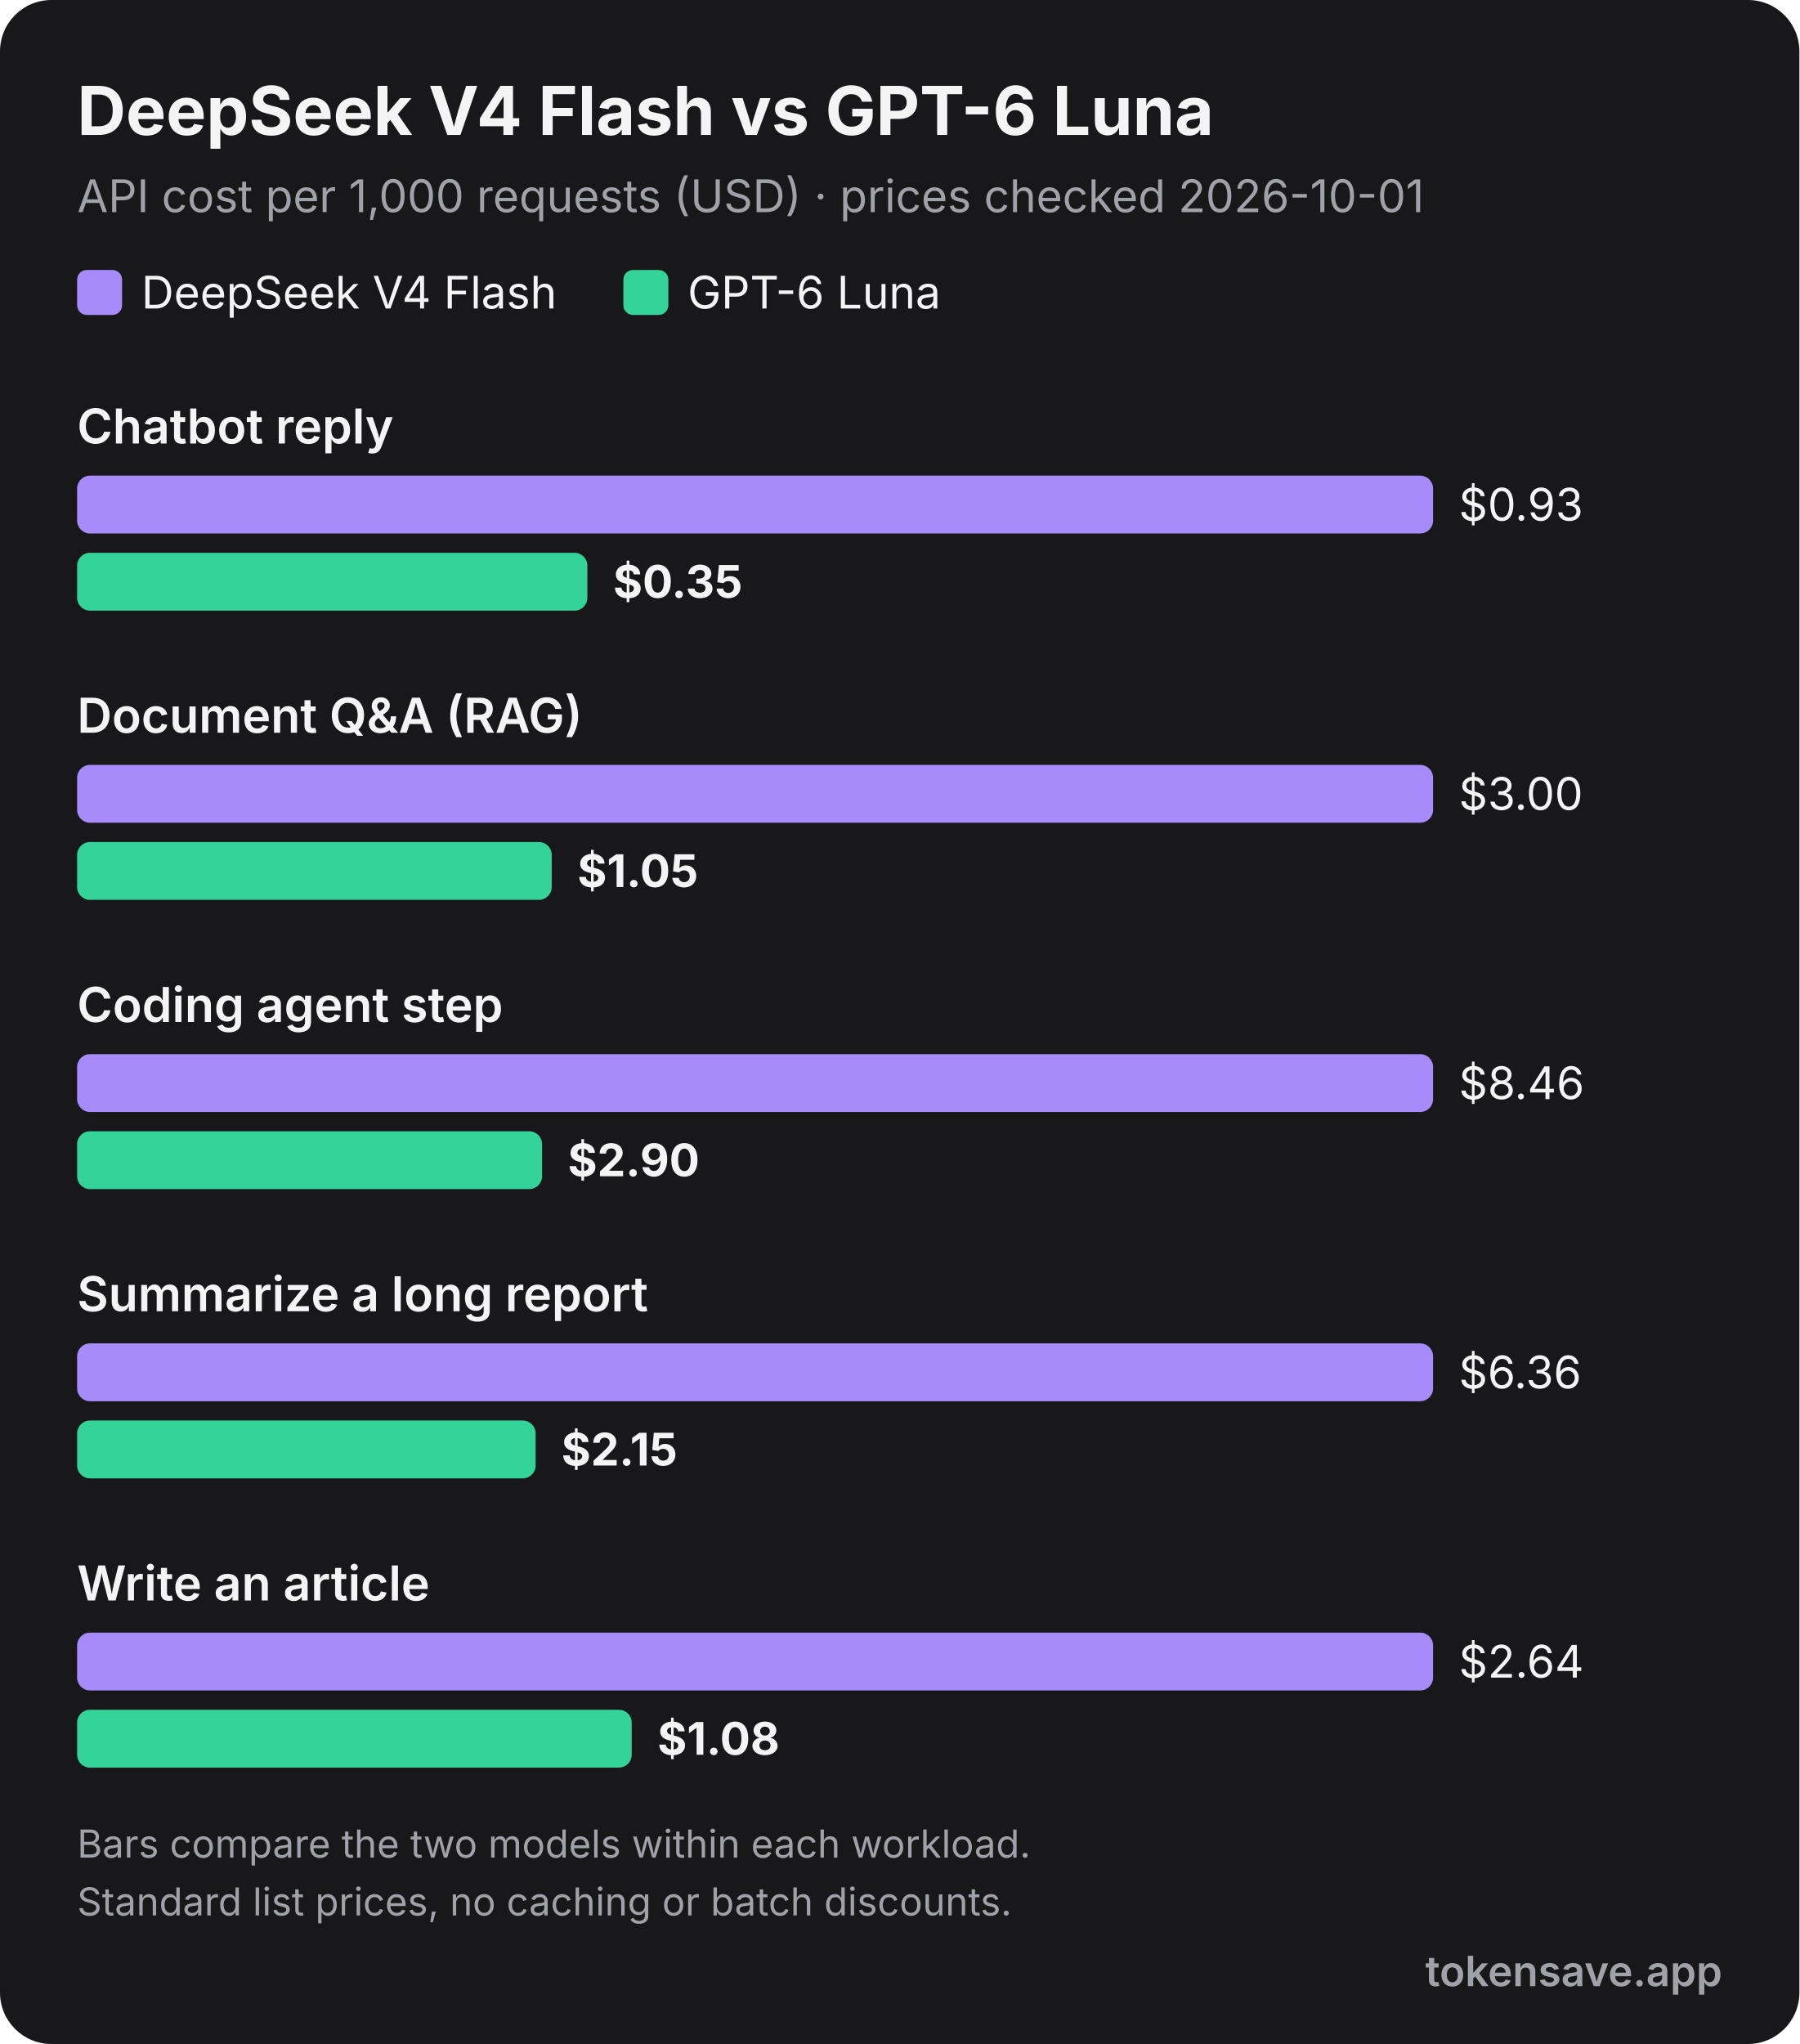
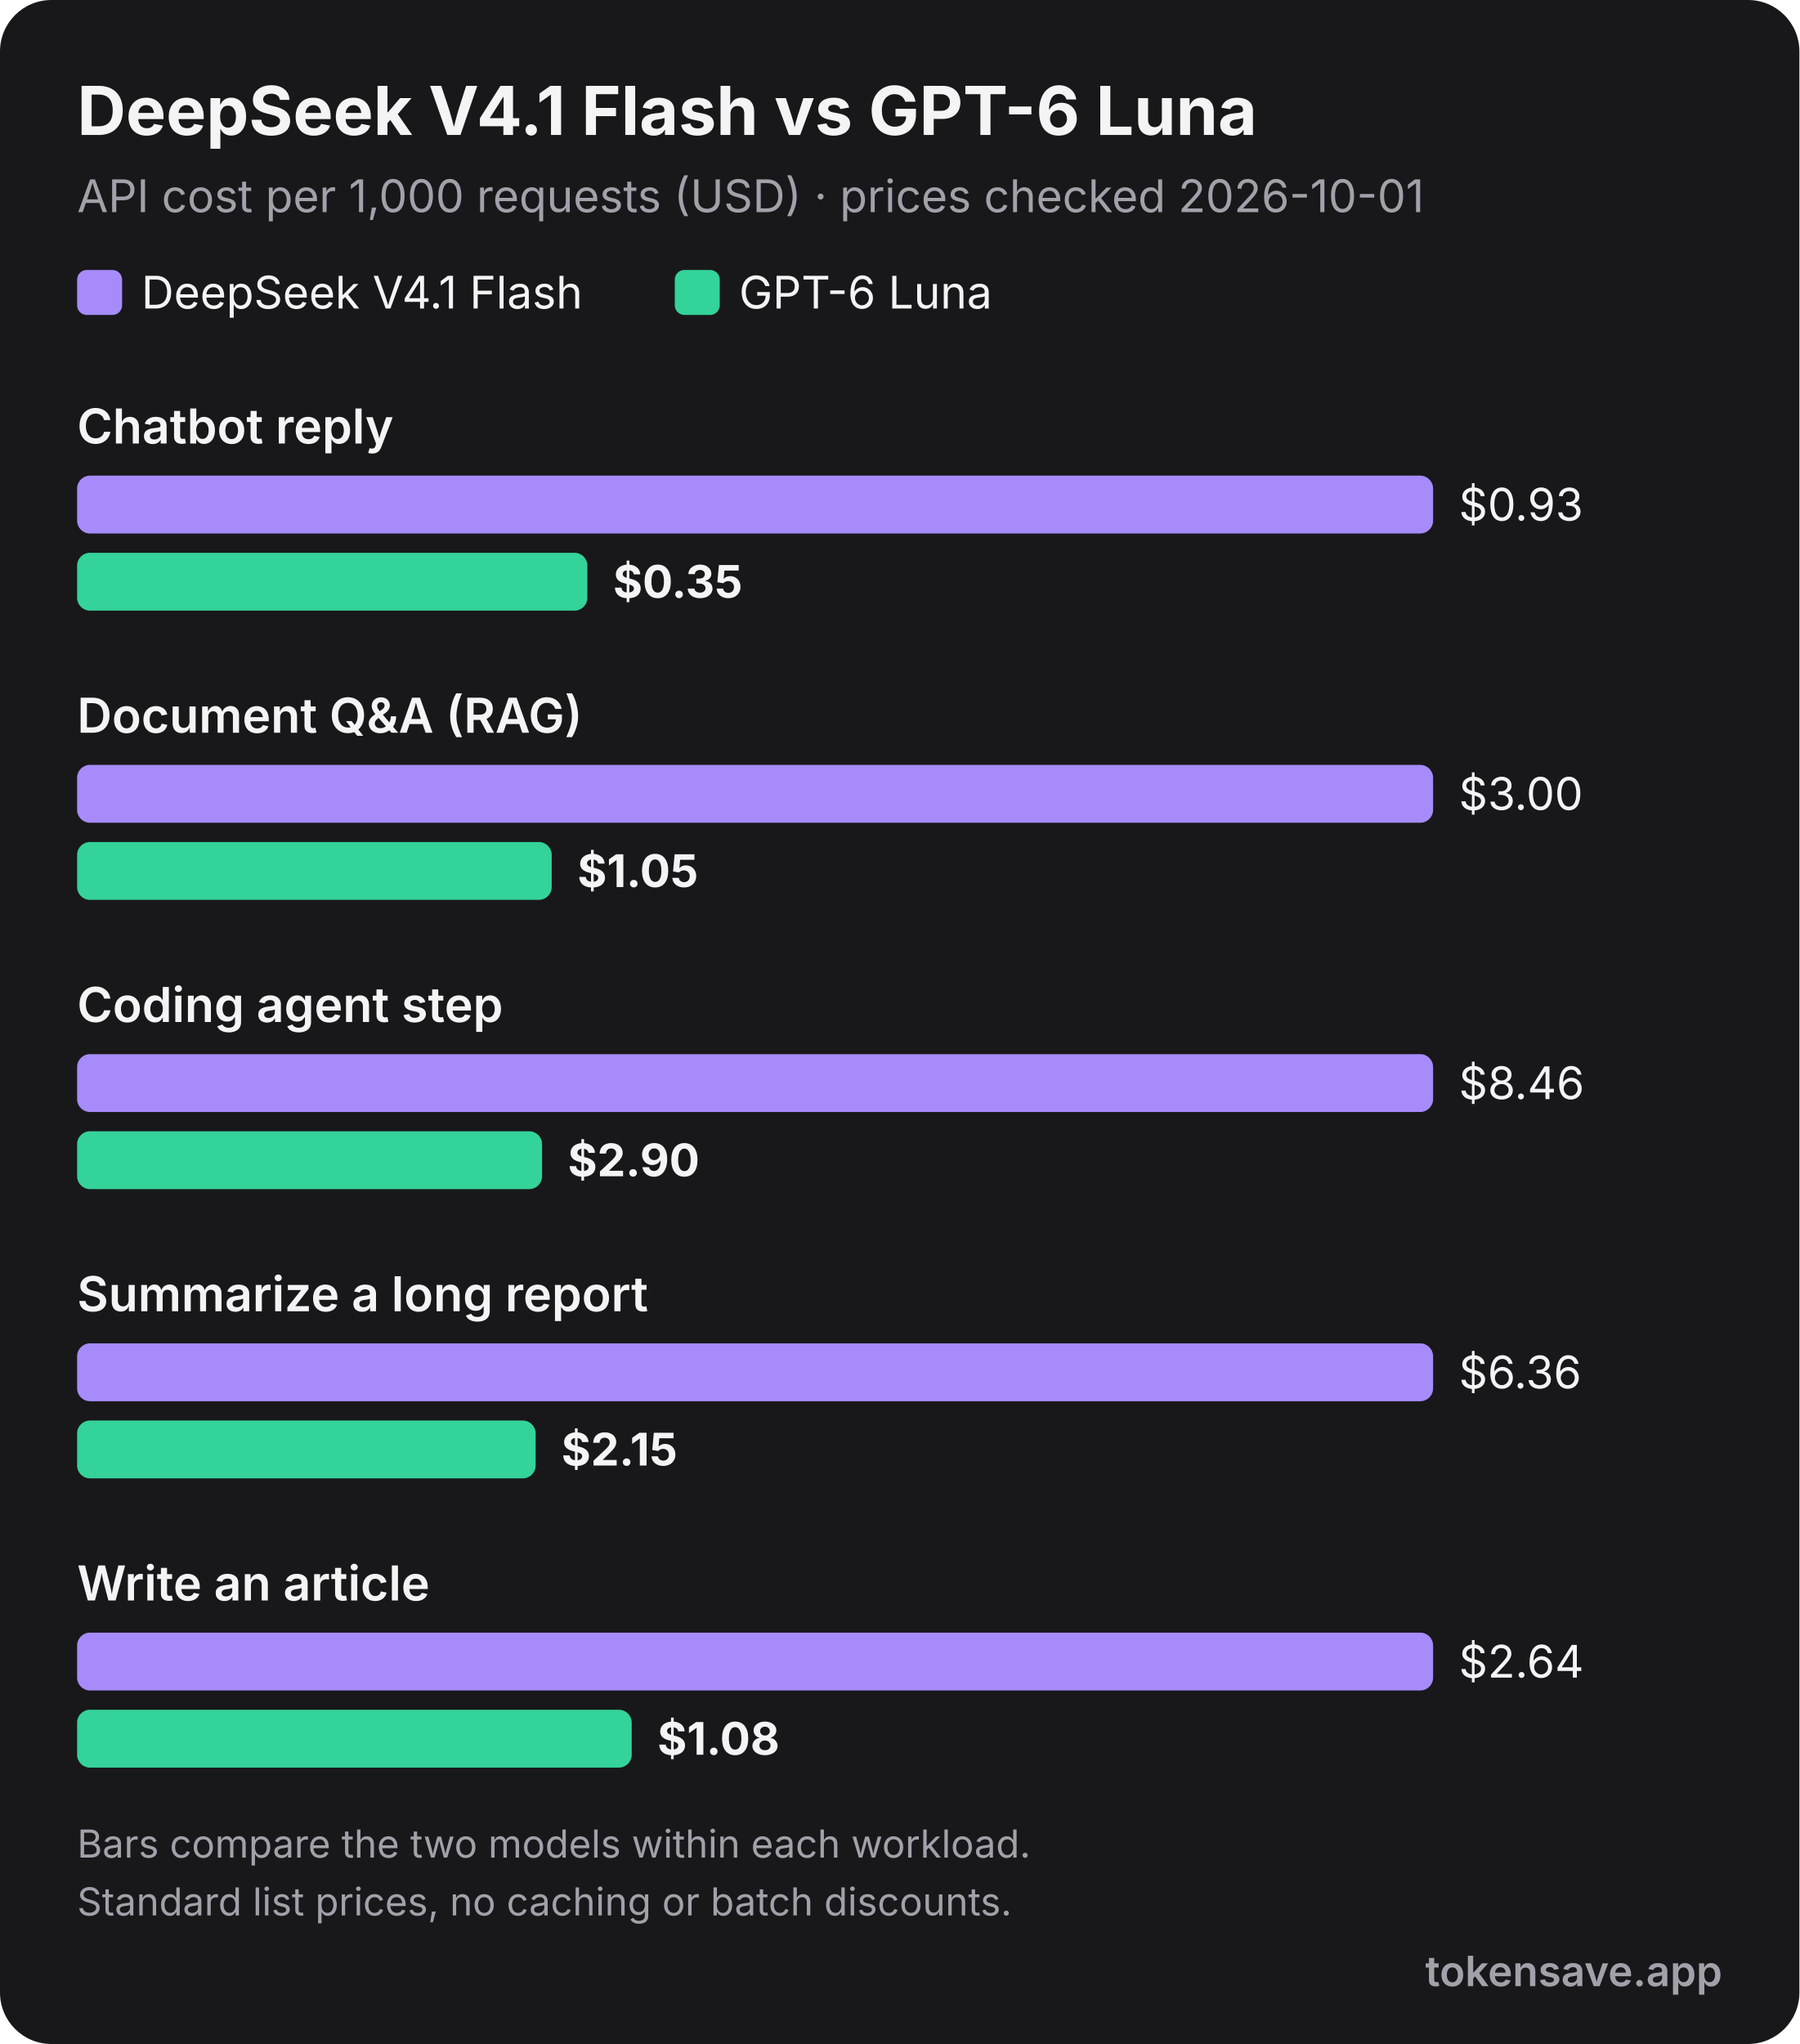
<svg xmlns="http://www.w3.org/2000/svg" viewBox="0 0 560 636" width="560" height="636" role="img" font-family="Inter, 'Segoe UI', Helvetica, Arial, sans-serif">
  <rect width="560" height="636" rx="16" fill="#18181b" />
-   <text x="24" y="42" font-size="21" font-weight="700" fill="#f4f4f5">DeepSeek V4 Flash vs GPT-6 Luna</text>
+   <text x="24" y="42" font-size="21" font-weight="700" fill="#f4f4f5">DeepSeek V4.1 Flash vs GPT-6 Luna</text>
  <text x="24" y="66" font-size="14" fill="#a1a1aa">API cost per 1,000 requests (USD) · prices checked 2026-10-01</text>
  <rect x="24" y="84" width="14" height="14" rx="3" fill="#a78bfa" />
-   <text x="44" y="96" font-size="14" fill="#f4f4f5">DeepSeek V4 Flash</text>
-   <rect x="194" y="84" width="14" height="14" rx="3" fill="#34d399" />
-   <text x="214" y="96" font-size="14" fill="#f4f4f5">GPT-6 Luna</text>
+   <text x="44" y="96" font-size="14" fill="#f4f4f5">DeepSeek V4.1 Flash</text>
+   <rect x="210" y="84" width="14" height="14" rx="3" fill="#34d399" />
+   <text x="230" y="96" font-size="14" fill="#f4f4f5">GPT-6 Luna</text>
  <text x="24" y="138" font-size="15" font-weight="600" fill="#f4f4f5">Chatbot reply</text>
  <rect x="24" y="148" width="422.0" height="18" rx="4" fill="#a78bfa" />
  <text x="454.0" y="162" font-size="14" font-weight="400" fill="#f4f4f5">$0.93</text>
  <rect x="24" y="172" width="158.8" height="18" rx="4" fill="#34d399" />
  <text x="190.8" y="186" font-size="14" font-weight="700" fill="#f4f4f5">$0.35</text>
  <text x="24" y="228" font-size="15" font-weight="600" fill="#f4f4f5">Document Q&amp;A (RAG)</text>
  <rect x="24" y="238" width="422.0" height="18" rx="4" fill="#a78bfa" />
  <text x="454.0" y="252" font-size="14" font-weight="400" fill="#f4f4f5">$3.00</text>
  <rect x="24" y="262" width="147.7" height="18" rx="4" fill="#34d399" />
  <text x="179.7" y="276" font-size="14" font-weight="700" fill="#f4f4f5">$1.05</text>
  <text x="24" y="318" font-size="15" font-weight="600" fill="#f4f4f5">Coding agent step</text>
  <rect x="24" y="328" width="422.0" height="18" rx="4" fill="#a78bfa" />
  <text x="454.0" y="342" font-size="14" font-weight="400" fill="#f4f4f5">$8.46</text>
  <rect x="24" y="352" width="144.7" height="18" rx="4" fill="#34d399" />
  <text x="176.7" y="366" font-size="14" font-weight="700" fill="#f4f4f5">$2.90</text>
  <text x="24" y="408" font-size="15" font-weight="600" fill="#f4f4f5">Summarize a long report</text>
  <rect x="24" y="418" width="422.0" height="18" rx="4" fill="#a78bfa" />
  <text x="454.0" y="432" font-size="14" font-weight="400" fill="#f4f4f5">$6.36</text>
  <rect x="24" y="442" width="142.7" height="18" rx="4" fill="#34d399" />
  <text x="174.7" y="456" font-size="14" font-weight="700" fill="#f4f4f5">$2.15</text>
  <text x="24" y="498" font-size="15" font-weight="600" fill="#f4f4f5">Write an article</text>
  <rect x="24" y="508" width="422.0" height="18" rx="4" fill="#a78bfa" />
  <text x="454.0" y="522" font-size="14" font-weight="400" fill="#f4f4f5">$2.64</text>
  <rect x="24" y="532" width="172.6" height="18" rx="4" fill="#34d399" />
  <text x="204.6" y="546" font-size="14" font-weight="700" fill="#f4f4f5">$1.08</text>
  <text x="24" y="578" font-size="12" fill="#a1a1aa">Bars compare the two models within each workload.</text>
  <text x="24" y="596" font-size="12" fill="#a1a1aa">Standard list prices, no caching or batch discounts.</text>
  <text x="536" y="618" text-anchor="end" font-size="13" font-weight="600" fill="#a1a1aa">tokensave.app</text>
</svg>
